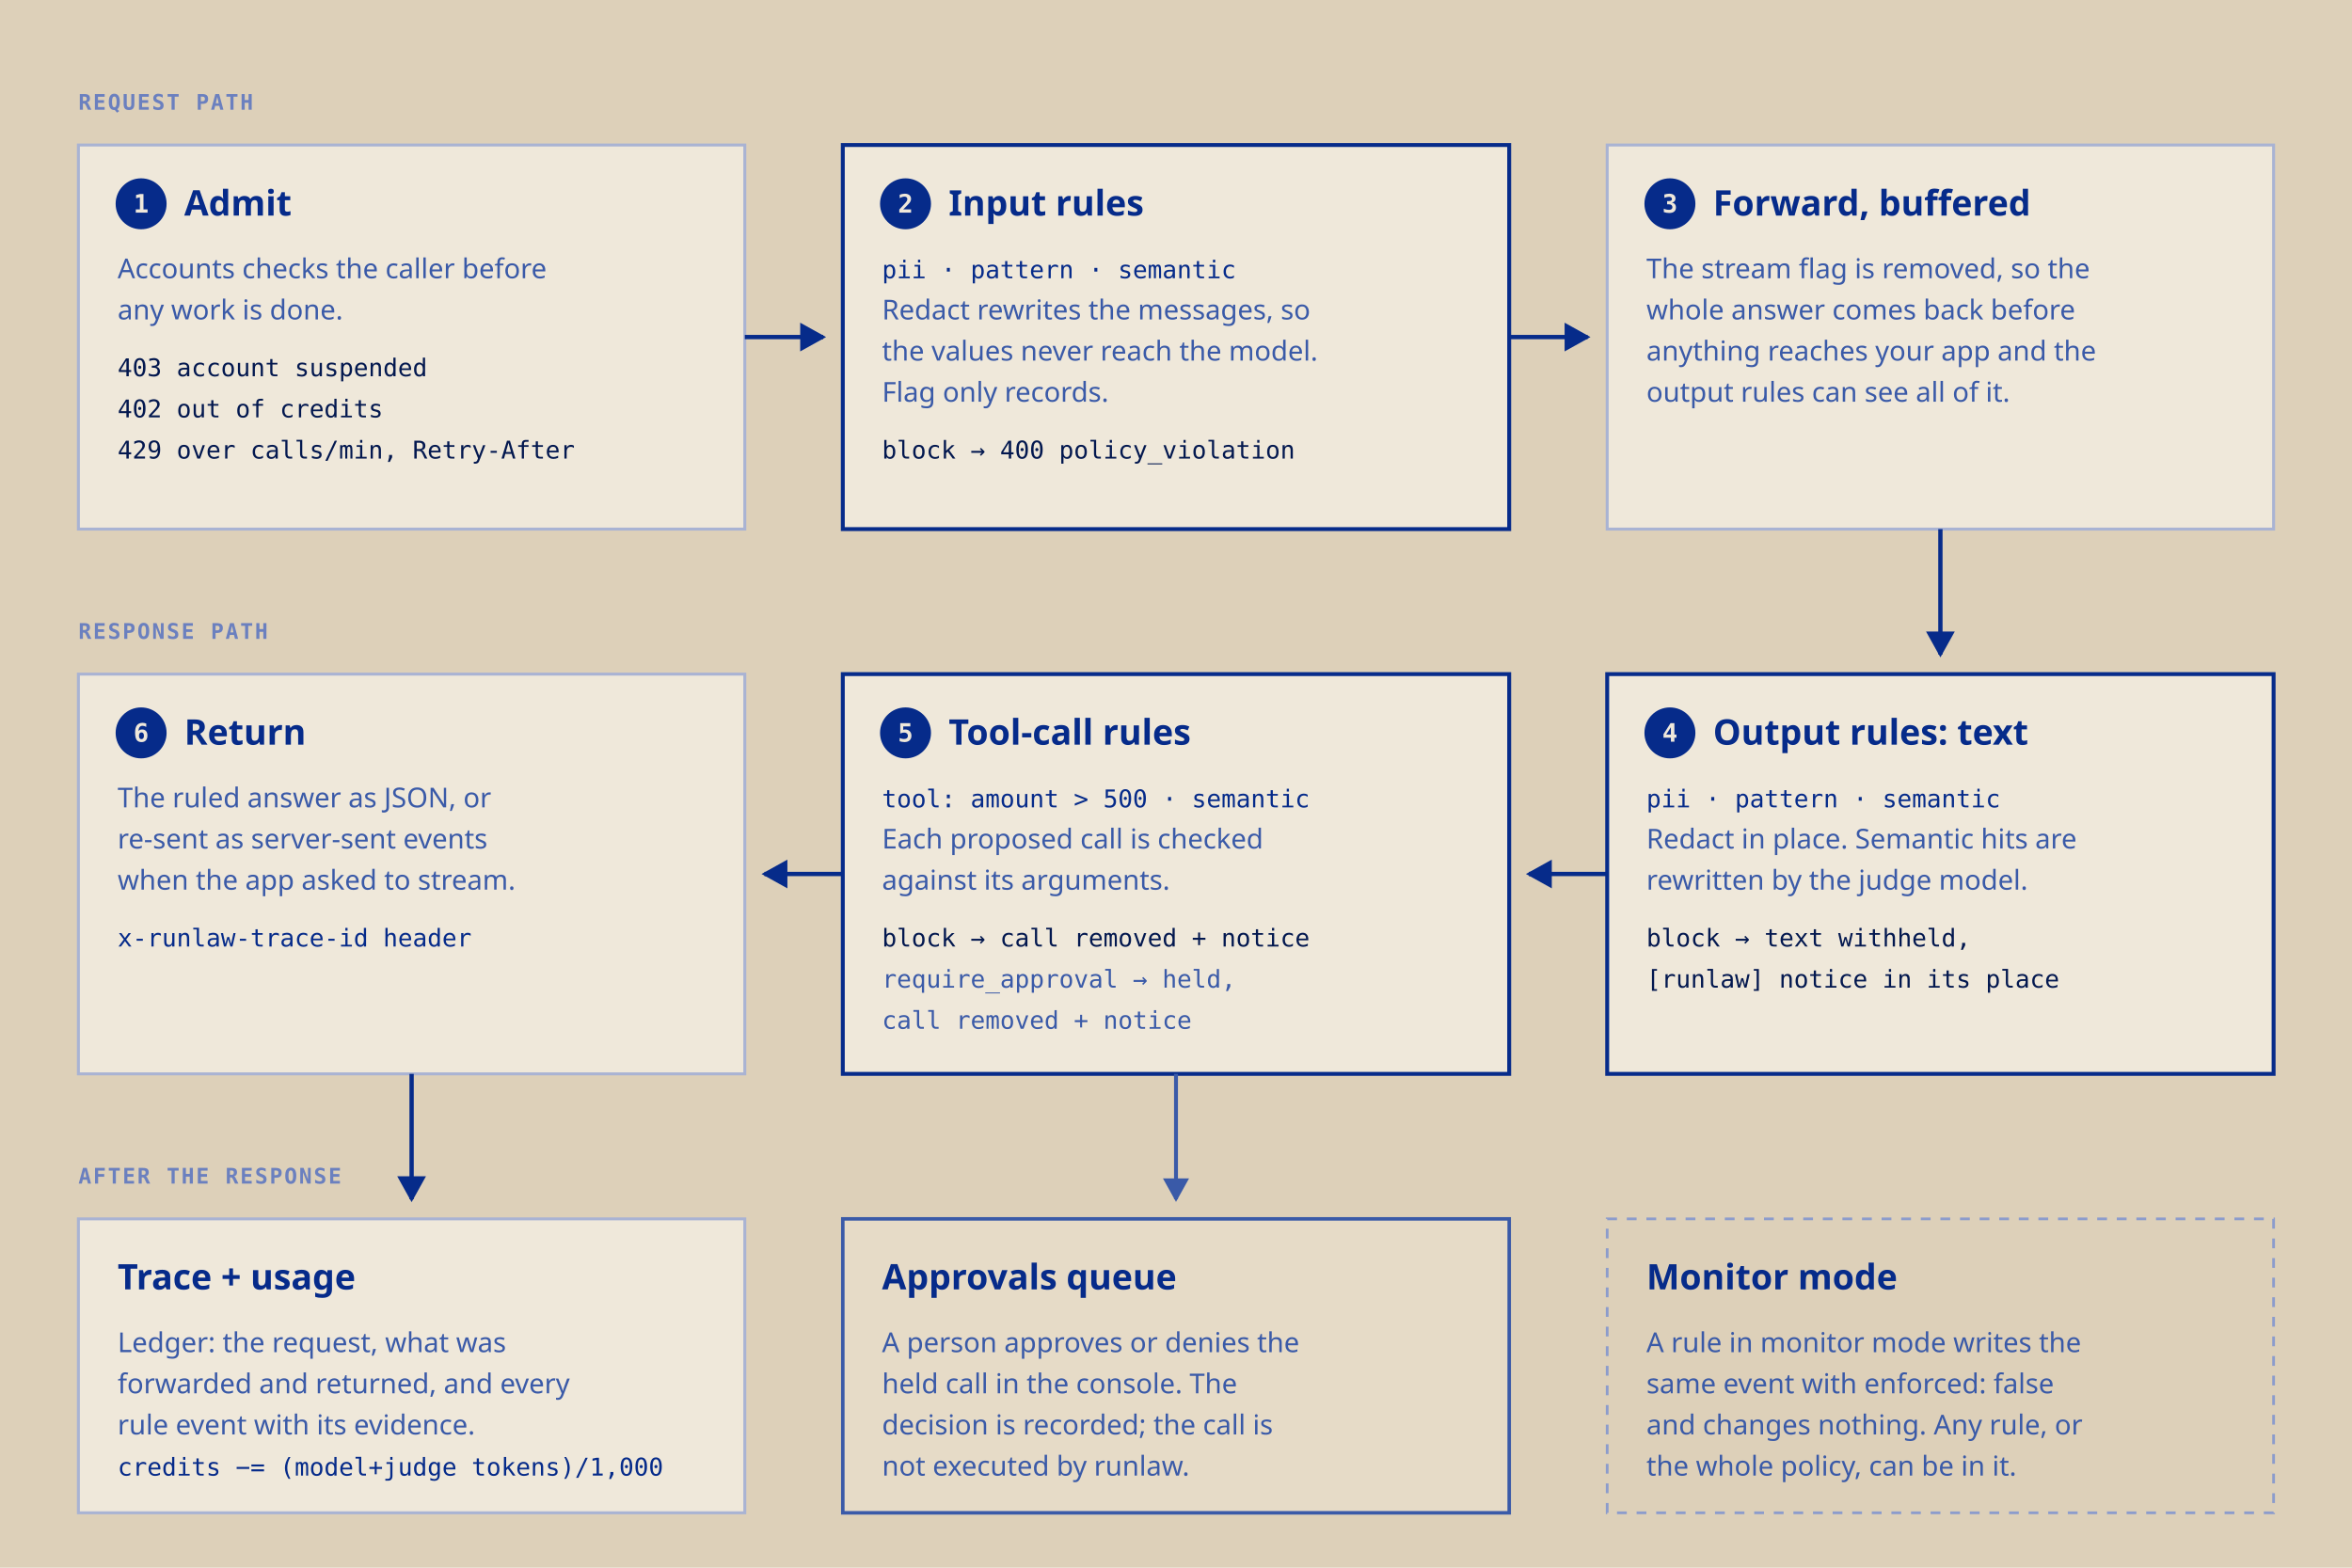
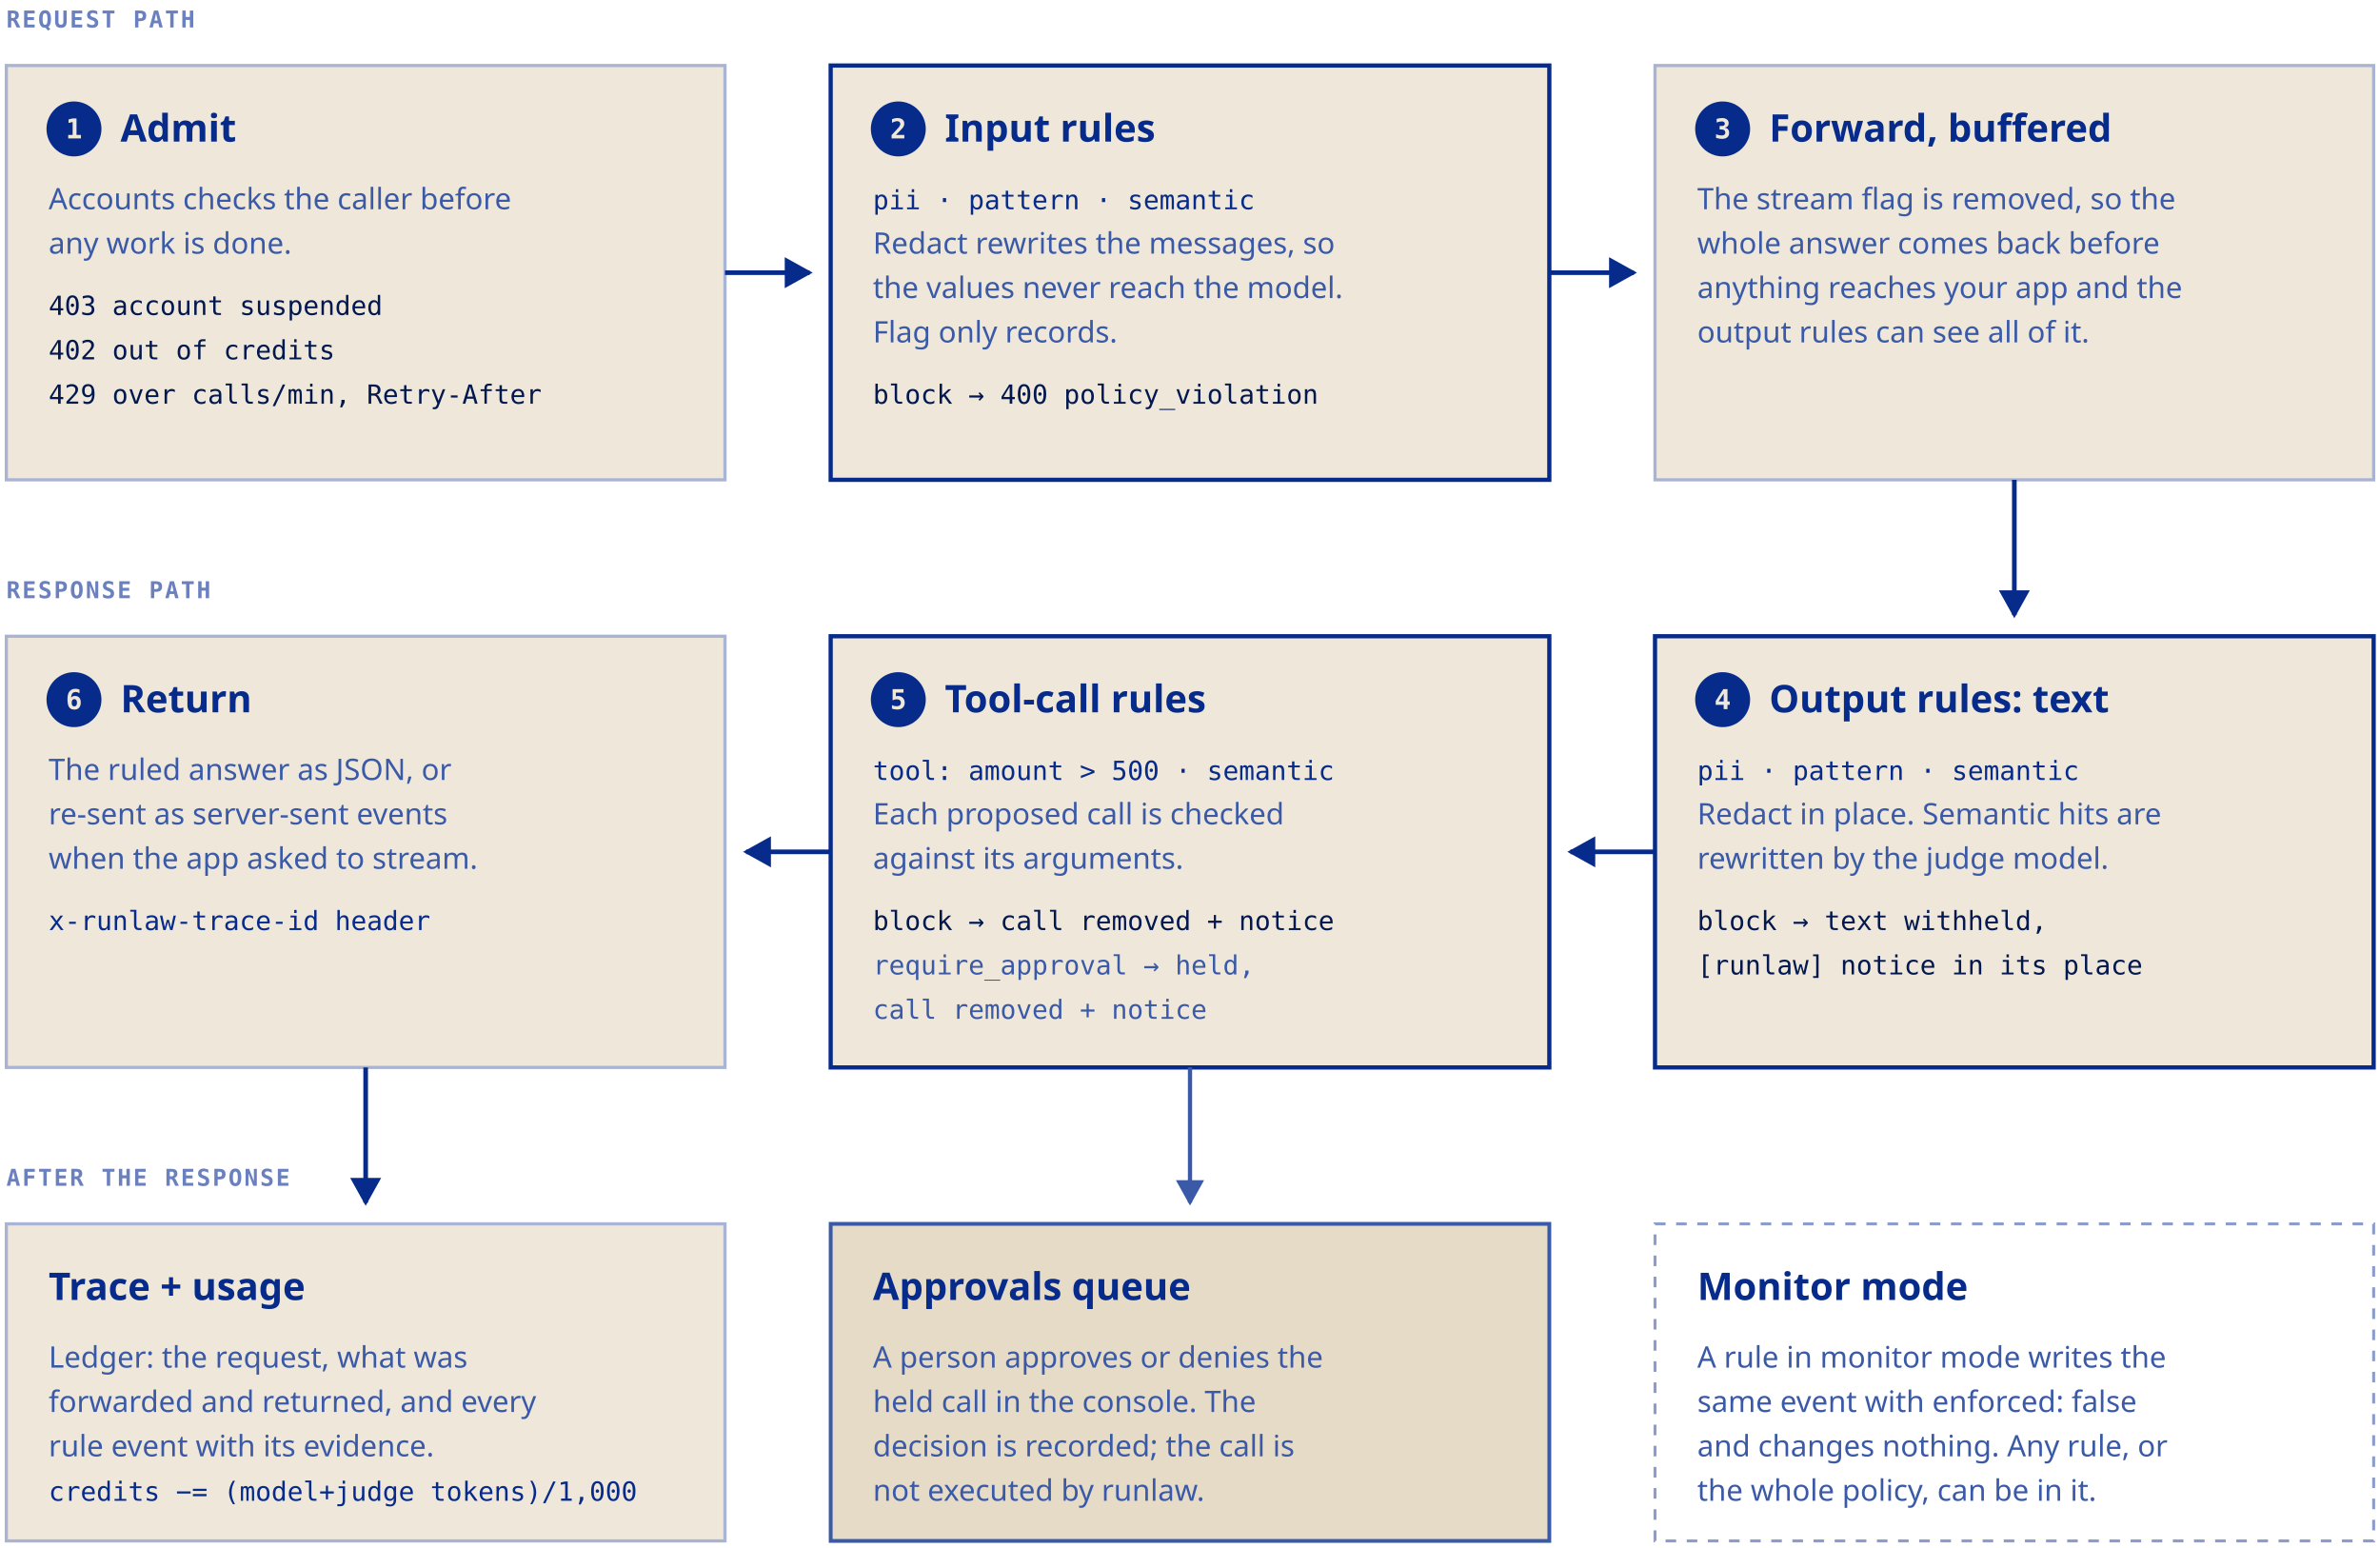
- <svg xmlns="http://www.w3.org/2000/svg" viewBox="0 0 1200 800" role="img" aria-labelledby="t d">
+ <svg xmlns="http://www.w3.org/2000/svg" viewBox="37 43 1126 732" role="img" aria-labelledby="t d">
  <defs>
    <marker id="a" viewBox="0 0 12 12" refX="9" refY="6" markerWidth="8" markerHeight="8" orient="auto-start-reverse">
      <path d="M1 1l9 5-9 5z" fill="#062b8a" />
    </marker>
    <marker id="o" viewBox="0 0 12 12" refX="9" refY="6" markerWidth="8" markerHeight="8" orient="auto-start-reverse">
      <path d="M1 1l9 5-9 5z" fill="#3a5aa8" />
    </marker>
    <marker id="g" viewBox="0 0 12 12" refX="9" refY="6" markerWidth="8" markerHeight="8" orient="auto-start-reverse">
      <path d="M1 1l9 5-9 5z" fill="#6b80bf" />
    </marker>
    <style>
      .h{font:600 18px "Hanken Grotesk",ui-sans-serif,system-ui,sans-serif;fill:#062b8a}
      .n{font:600 13px ui-monospace,SFMono-Regular,Menlo,monospace;fill:#efe8da}
      .s{font:400 14px "Hanken Grotesk",ui-sans-serif,system-ui,sans-serif;fill:#3a5aa8}
      .m{font:500 12.5px ui-monospace,SFMono-Regular,Menlo,monospace;fill:#062b8a}
      .r{font:500 12.5px ui-monospace,SFMono-Regular,Menlo,monospace;fill:#03184f}
      .am{font:500 12.5px ui-monospace,SFMono-Regular,Menlo,monospace;fill:#3a5aa8}
      .k{font:600 11px ui-monospace,SFMono-Regular,Menlo,monospace;fill:#6b80bf;letter-spacing:.08em}
      .card{fill:#efe8da;stroke:#a9b3d3;stroke-width:1.5}
      .key{fill:#efe8da;stroke:#062b8a;stroke-width:2}
      .hold{fill:#e6dbc7;stroke:#3a5aa8;stroke-width:1.8}
      .note{fill:none;stroke:#8c9ccc;stroke-width:1.4;stroke-dasharray:5 5}
      .ln{fill:none;stroke:#062b8a;stroke-width:2.2}
      .lo{fill:none;stroke:#3a5aa8;stroke-width:2}
      .lg{fill:none;stroke:#6b80bf;stroke-width:1.8;stroke-dasharray:5 5}
      .dot{fill:#062b8a}
    </style>
  </defs>
-   <rect width="1200" height="800" rx="0" fill="#ddd0b9" />
  <text x="40" y="56" class="k">REQUEST PATH</text>
  <rect x="40" y="74" width="340" height="196" rx="0" class="card" />
  <circle cx="72" cy="104" r="13" class="dot" />
  <text x="72" y="108.5" class="n" text-anchor="middle">1</text>
  <text x="94" y="110" class="h">Admit</text>
  <text x="60" y="142" class="s">Accounts checks the caller before</text>
  <text x="60" y="163" class="s">any work is done.</text>
  <text x="60" y="192" class="r">403  account suspended</text>
  <text x="60" y="213" class="r">402  out of credits</text>
  <text x="60" y="234" class="r">429  over calls/min, Retry-After</text>
  <rect x="430" y="74" width="340" height="196" rx="0" class="key" />
  <circle cx="462" cy="104" r="13" class="dot" />
  <text x="462" y="108.5" class="n" text-anchor="middle">2</text>
  <text x="484" y="110" class="h">Input rules</text>
  <text x="450" y="142" class="m">pii · pattern · semantic</text>
  <text x="450" y="163" class="s">Redact rewrites the messages, so</text>
  <text x="450" y="184" class="s">the values never reach the model.</text>
  <text x="450" y="205" class="s">Flag only records.</text>
  <text x="450" y="234" class="r">block → 400 policy_violation</text>
  <rect x="820" y="74" width="340" height="196" rx="0" class="card" />
  <circle cx="852" cy="104" r="13" class="dot" />
  <text x="852" y="108.5" class="n" text-anchor="middle">3</text>
  <text x="874" y="110" class="h">Forward, buffered</text>
  <text x="840" y="142" class="s">The stream flag is removed, so the</text>
  <text x="840" y="163" class="s">whole answer comes back before</text>
  <text x="840" y="184" class="s">anything reaches your app and the</text>
  <text x="840" y="205" class="s">output rules can see all of it.</text>
  <text x="40" y="326" class="k">RESPONSE PATH</text>
  <rect x="820" y="344" width="340" height="204" rx="0" class="key" />
  <circle cx="852" cy="374" r="13" class="dot" />
  <text x="852" y="378.5" class="n" text-anchor="middle">4</text>
  <text x="874" y="380" class="h">Output rules: text</text>
  <text x="840" y="412" class="m">pii · pattern · semantic</text>
  <text x="840" y="433" class="s">Redact in place. Semantic hits are</text>
  <text x="840" y="454" class="s">rewritten by the judge model.</text>
  <text x="840" y="483" class="r">block → text withheld,</text>
  <text x="840" y="504" class="r">[runlaw] notice in its place</text>
  <rect x="430" y="344" width="340" height="204" rx="0" class="key" />
  <circle cx="462" cy="374" r="13" class="dot" />
  <text x="462" y="378.5" class="n" text-anchor="middle">5</text>
  <text x="484" y="380" class="h">Tool-call rules</text>
  <text x="450" y="412" class="m">tool: amount &gt; 500 · semantic</text>
  <text x="450" y="433" class="s">Each proposed call is checked</text>
  <text x="450" y="454" class="s">against its arguments.</text>
  <text x="450" y="483" class="r">block → call removed + notice</text>
  <text x="450" y="504" class="am">require_approval → held,</text>
  <text x="450" y="525" class="am">call removed + notice</text>
  <rect x="40" y="344" width="340" height="204" rx="0" class="card" />
  <circle cx="72" cy="374" r="13" class="dot" />
  <text x="72" y="378.5" class="n" text-anchor="middle">6</text>
  <text x="94" y="380" class="h">Return</text>
  <text x="60" y="412" class="s">The ruled answer as JSON, or</text>
  <text x="60" y="433" class="s">re-sent as server-sent events</text>
  <text x="60" y="454" class="s">when the app asked to stream.</text>
  <text x="60" y="483" class="m">x-runlaw-trace-id header</text>
  <path d="M380 172 H420" class="ln" marker-end="url(#a)" />
  <path d="M770 172 H810" class="ln" marker-end="url(#a)" />
  <path d="M990 270 V334" class="ln" marker-end="url(#a)" />
  <path d="M820 446 H780" class="ln" marker-end="url(#a)" />
  <path d="M430 446 H390" class="ln" marker-end="url(#a)" />
  <text x="40" y="604" class="k">AFTER THE RESPONSE</text>
  <rect x="40" y="622" width="340" height="150" rx="0" class="card" />
  <text x="60" y="658" class="h">Trace + usage</text>
  <text x="60" y="690" class="s">Ledger: the request, what was</text>
  <text x="60" y="711" class="s">forwarded and returned, and every</text>
  <text x="60" y="732" class="s">rule event with its evidence.</text>
  <text x="60" y="753" class="m">credits −= (model+judge tokens)/1,000</text>
  <rect x="430" y="622" width="340" height="150" rx="0" class="hold" />
  <text x="450" y="658" class="h">Approvals queue</text>
  <text x="450" y="690" class="s">A person approves or denies the</text>
  <text x="450" y="711" class="s">held call in the console. The</text>
  <text x="450" y="732" class="s">decision is recorded; the call is</text>
  <text x="450" y="753" class="s">not executed by runlaw.</text>
  <rect x="820" y="622" width="340" height="150" rx="0" class="note" />
  <text x="840" y="658" class="h">Monitor mode</text>
  <text x="840" y="690" class="s">A rule in monitor mode writes the</text>
  <text x="840" y="711" class="s">same event with enforced: false</text>
  <text x="840" y="732" class="s">and changes nothing. Any rule, or</text>
  <text x="840" y="753" class="s">the whole policy, can be in it.</text>
  <path d="M210 548 V612" class="ln" marker-end="url(#a)" />
  <path d="M600 548 V612" class="lo" marker-end="url(#o)" />
</svg>
